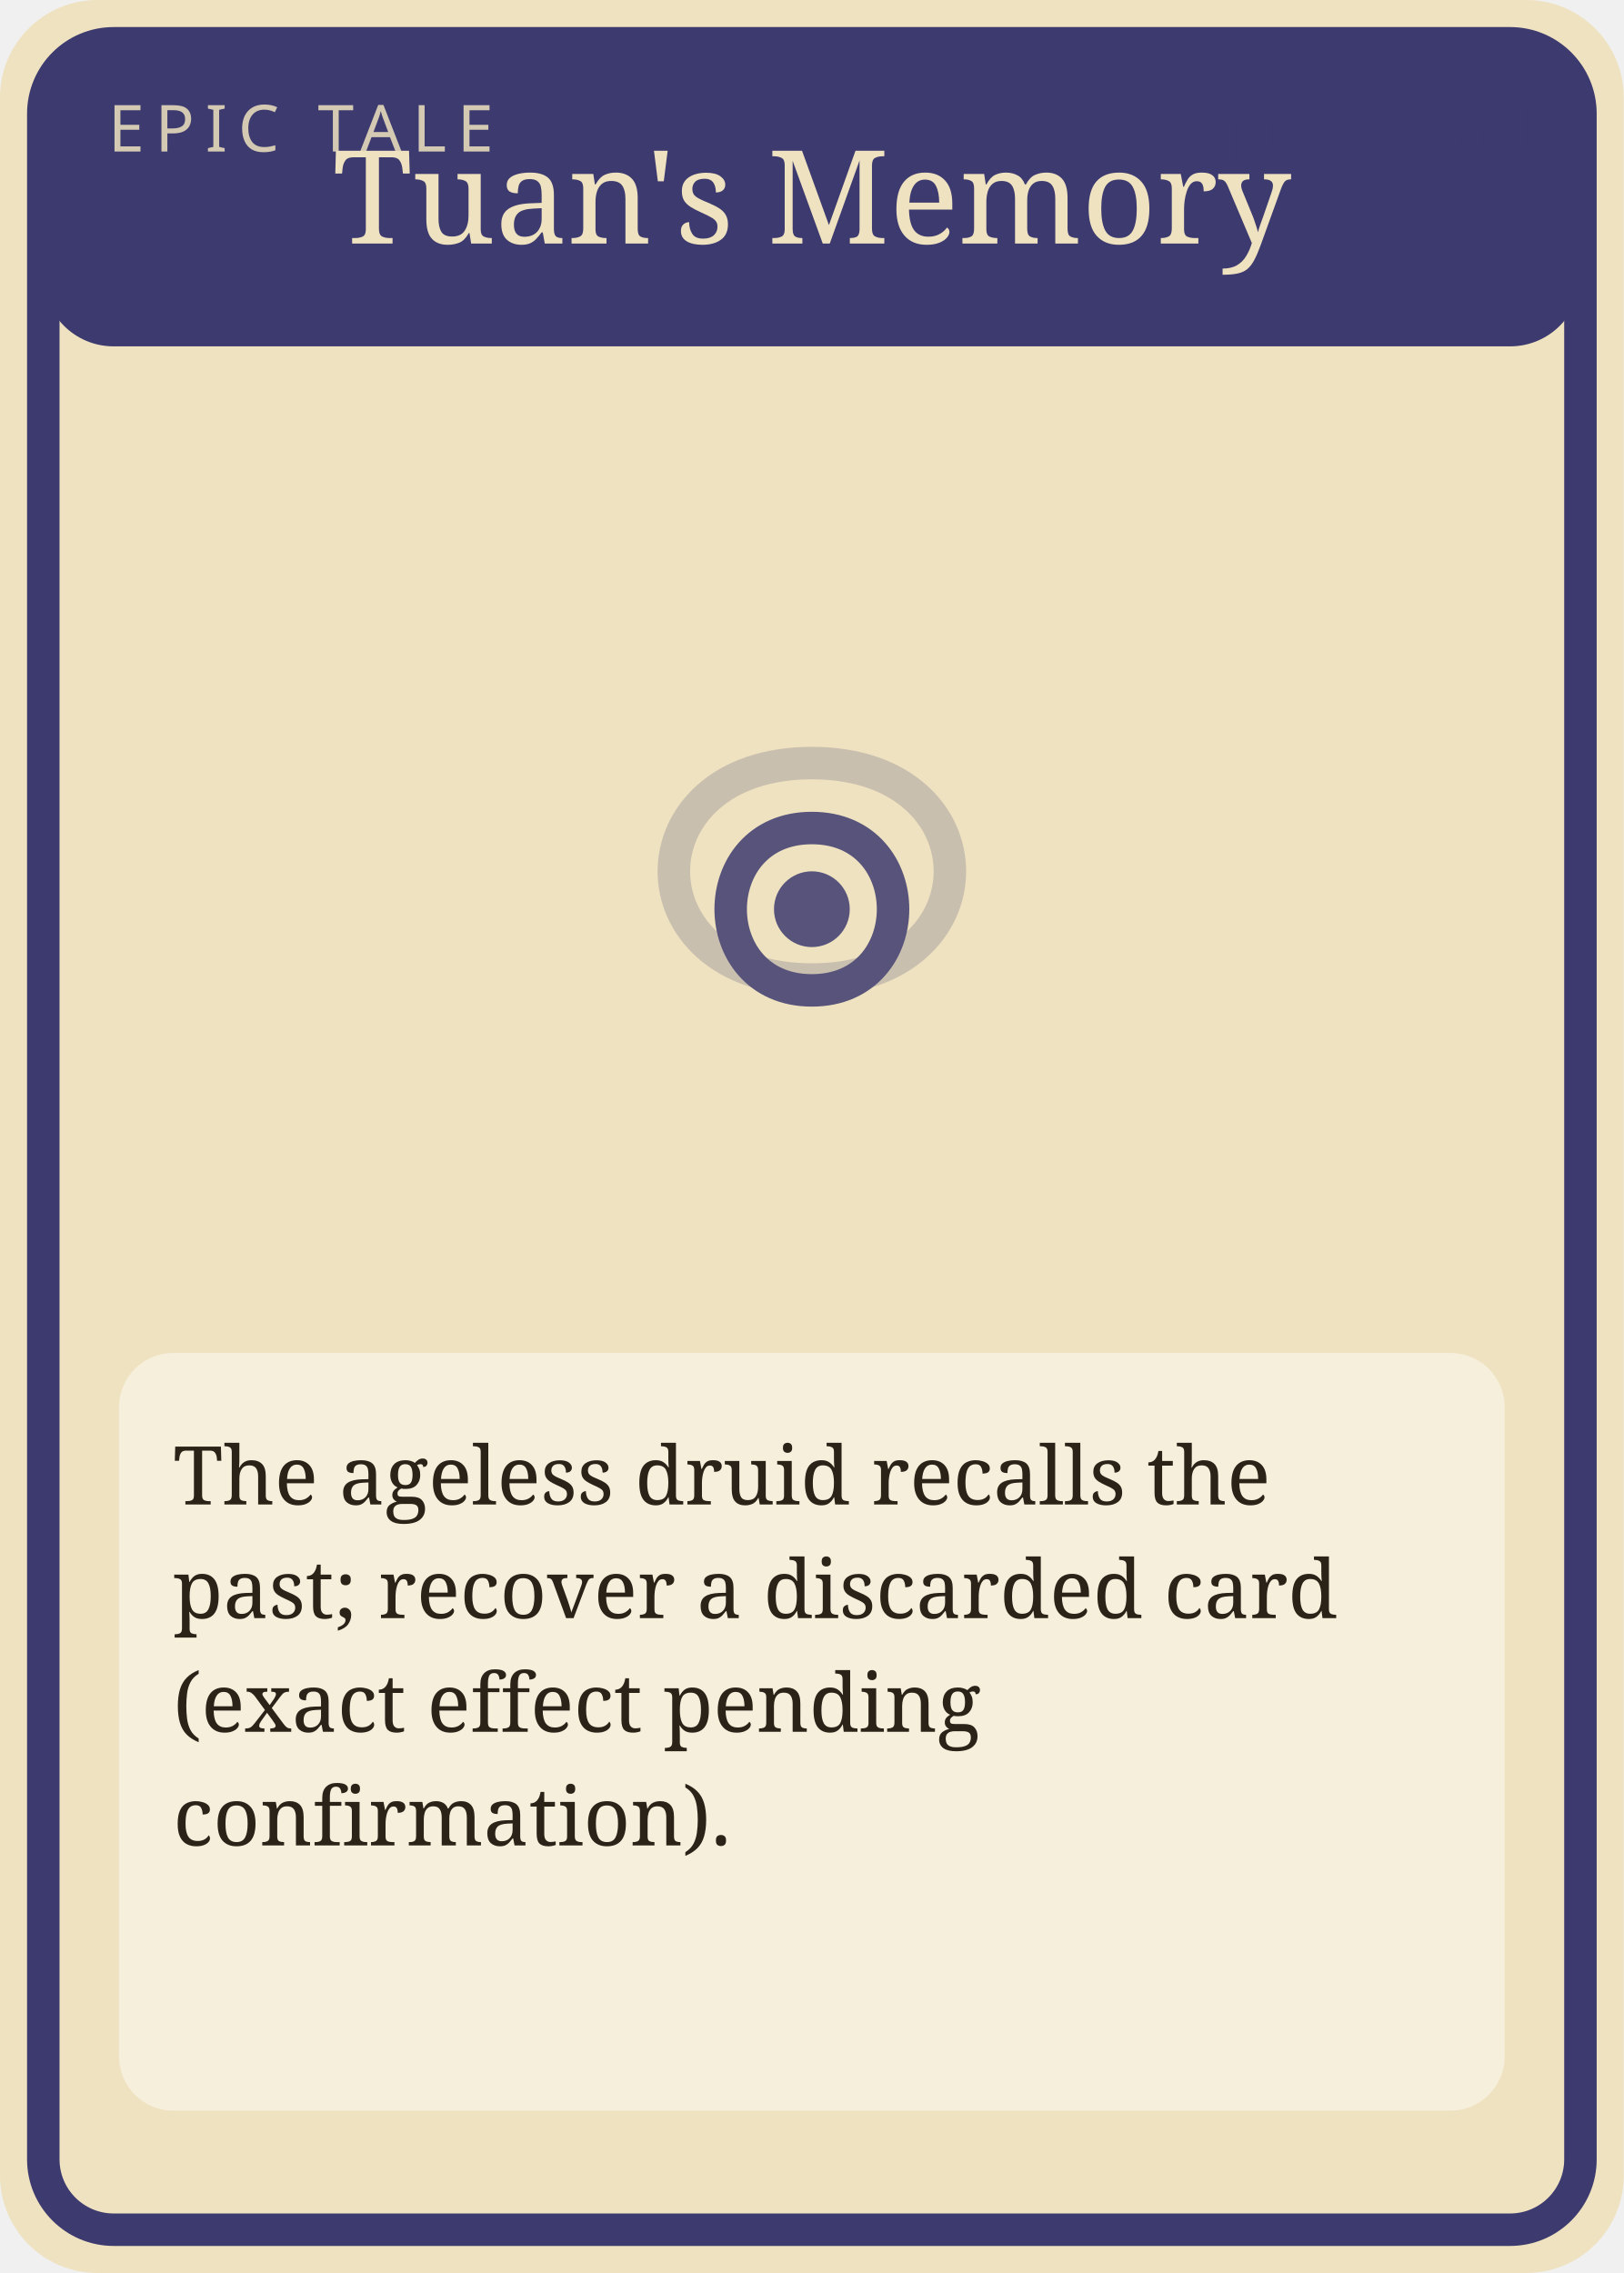
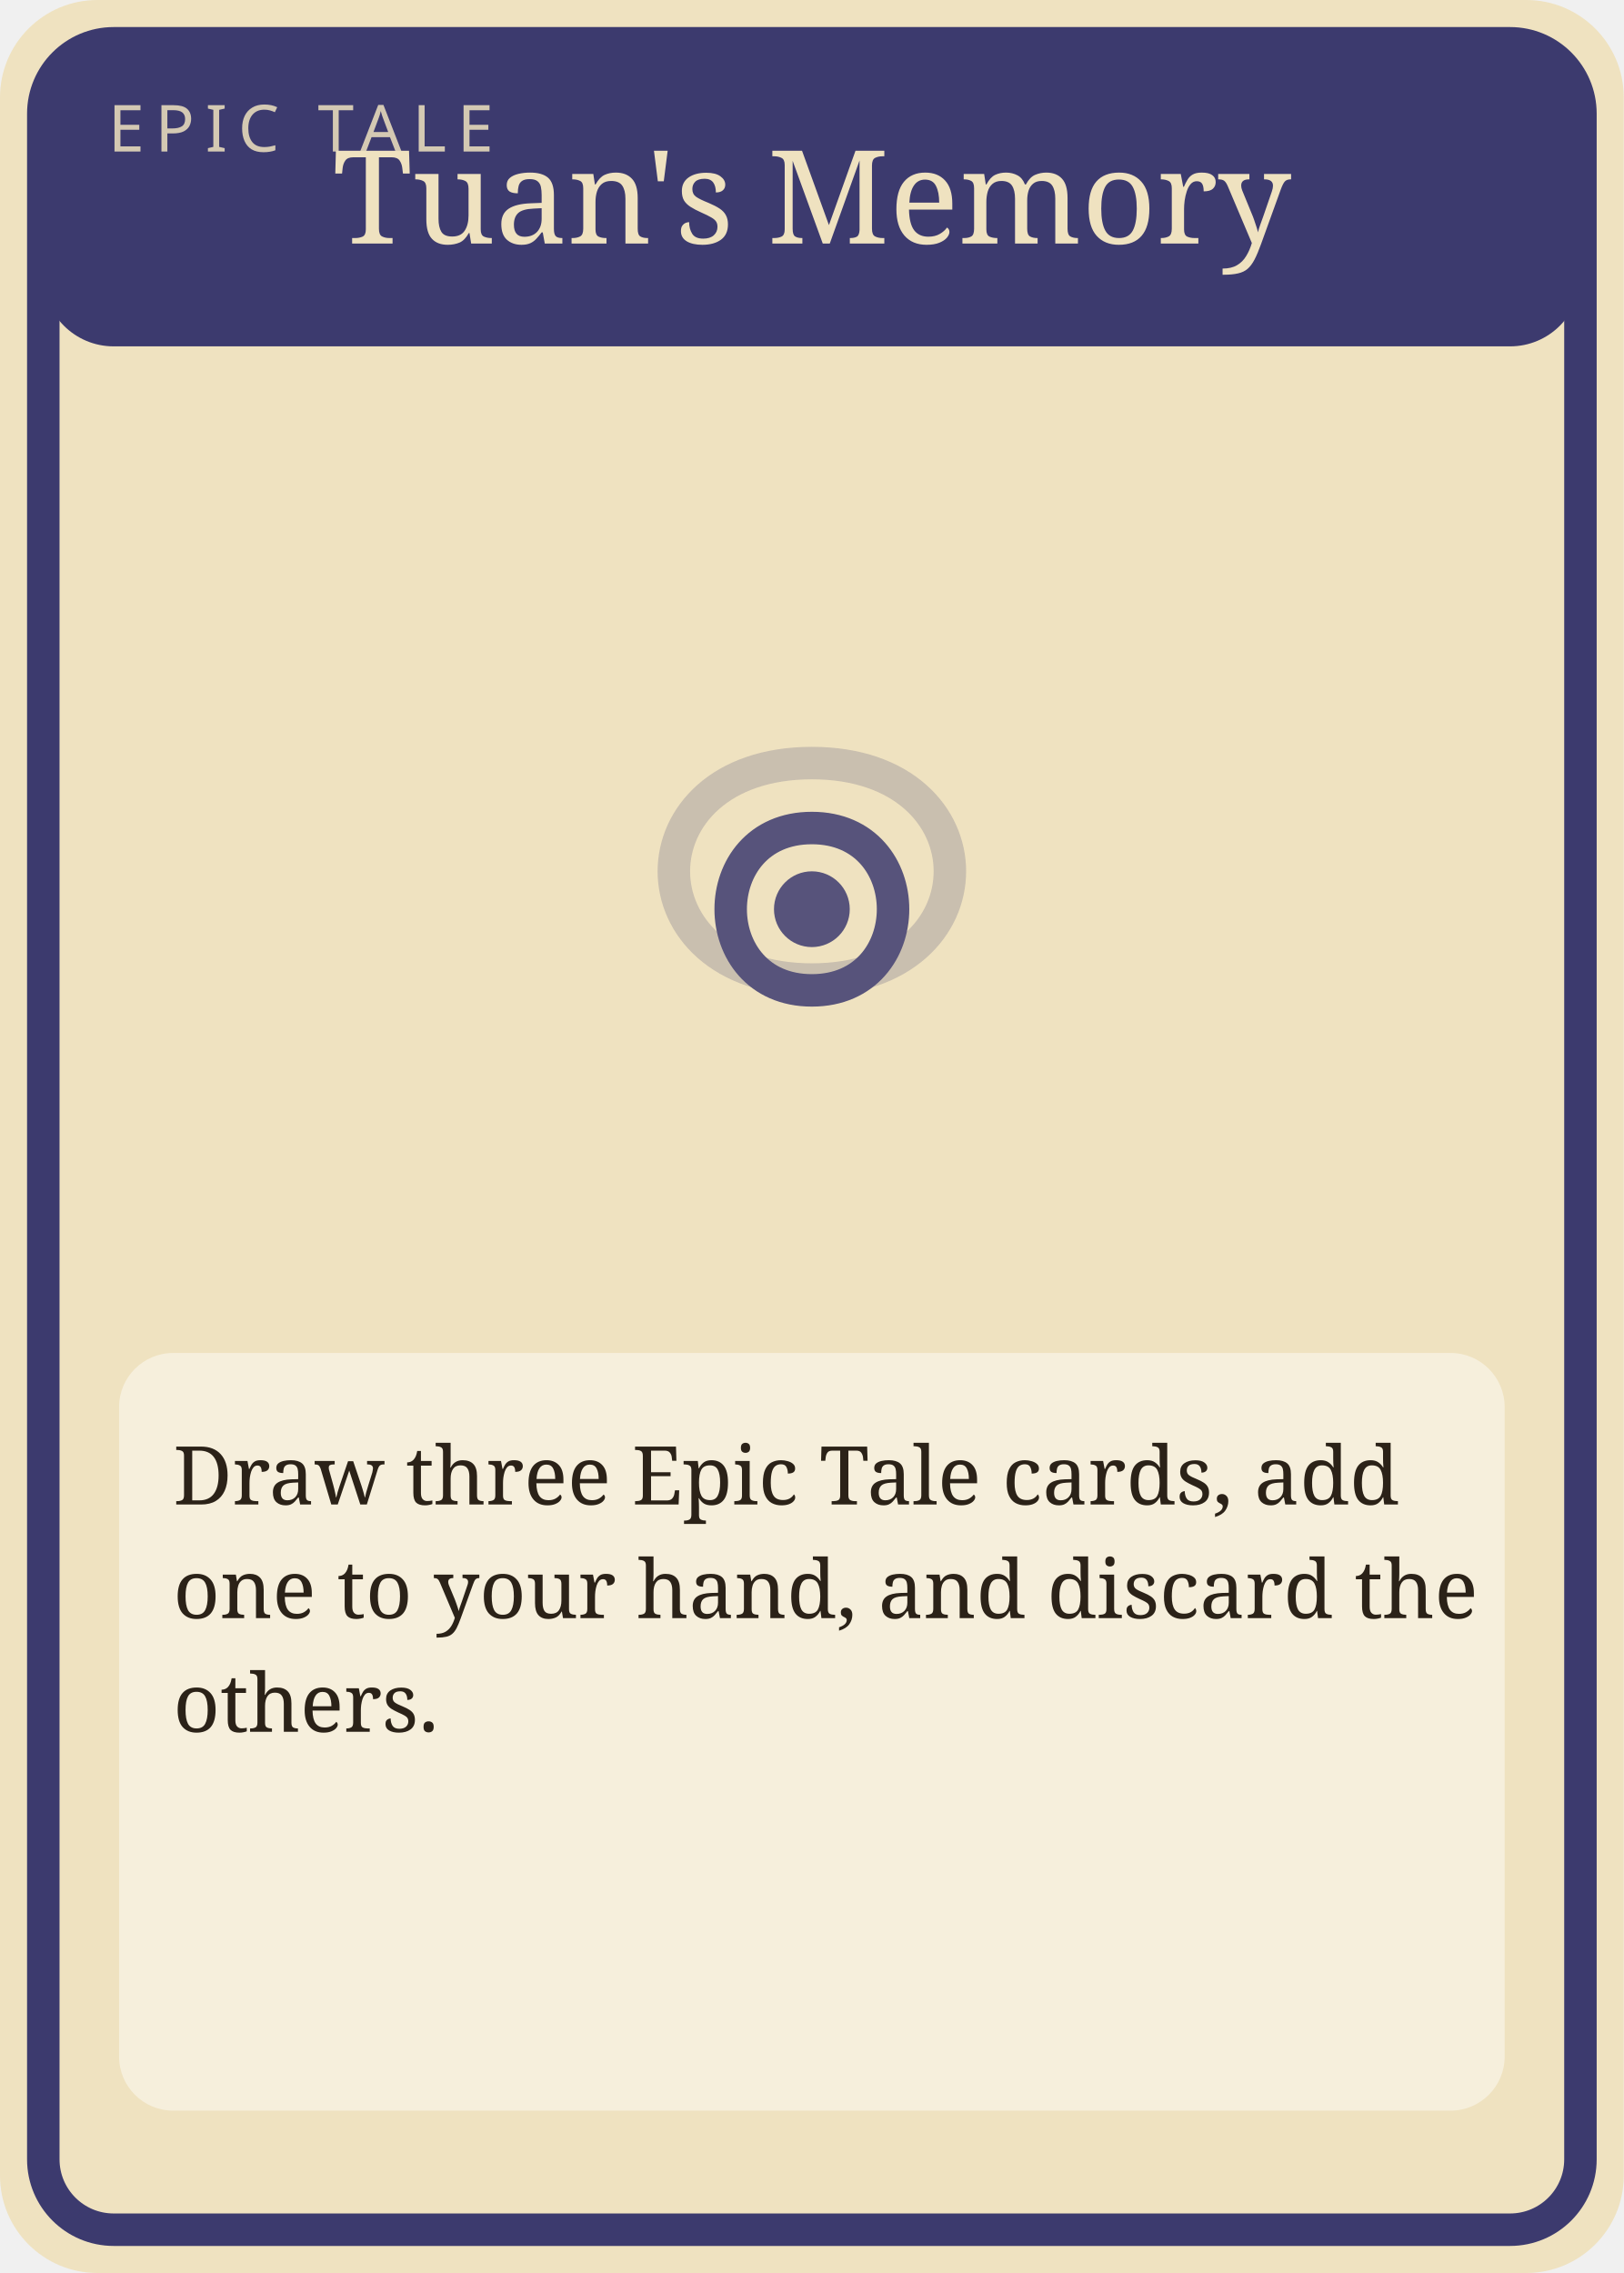
<svg xmlns="http://www.w3.org/2000/svg" width="300" height="420" viewBox="0 0 300 420">
  <rect width="300" height="420" rx="18" fill="#efe2c0" />
  <rect x="8" y="8" width="284" height="404" rx="13" fill="none" stroke="#3c3a6e" stroke-width="6" />
  <rect x="8" y="8" width="284" height="56" rx="13" fill="#3c3a6e" />
  <text x="150" y="45" text-anchor="middle" font-family="Georgia, serif" font-size="24" fill="#efe2c0">Tuan's Memory</text>
  <text x="20" y="28" font-family="sans-serif" font-size="12" letter-spacing="2" fill="#efe2c0" opacity="0.85">EPIC TALE</text>
-   <text x="284" y="28" text-anchor="end" font-family="sans-serif" font-size="11" fill="#3c3a6e" opacity="0.8">provisional</text>
  <g transform="translate(150 175)" fill="none" stroke="#3c3a6e" stroke-width="6" stroke-linecap="round" opacity="0.85">
    <path d="M0 -34 C34 -34 34 6 0 6 C-34 6 -34 -34 0 -34" opacity="0.25" />
    <path d="M0 -22 C20 -22 20 8 0 8 C-20 8 -20 -22 0 -22" />
    <circle cx="0" cy="-7" r="4" fill="#3c3a6e" />
  </g>
  <rect x="22" y="250" width="256" height="140" rx="10" fill="#ffffff" opacity="0.45" />
  <text x="32" y="278" font-family="Georgia, serif" font-size="15" fill="#2b2218">
-     <tspan x="32" y="278">The ageless druid recalls the</tspan>
-     <tspan x="32" y="299">past; recover a discarded card</tspan>
-     <tspan x="32" y="320">(exact effect pending</tspan>
-     <tspan x="32" y="341">confirmation).</tspan>
+     <tspan x="32" y="278">Draw three Epic Tale cards, add</tspan>
+     <tspan x="32" y="299">one to your hand, and discard the</tspan>
+     <tspan x="32" y="320">others.</tspan>
  </text>
</svg>
